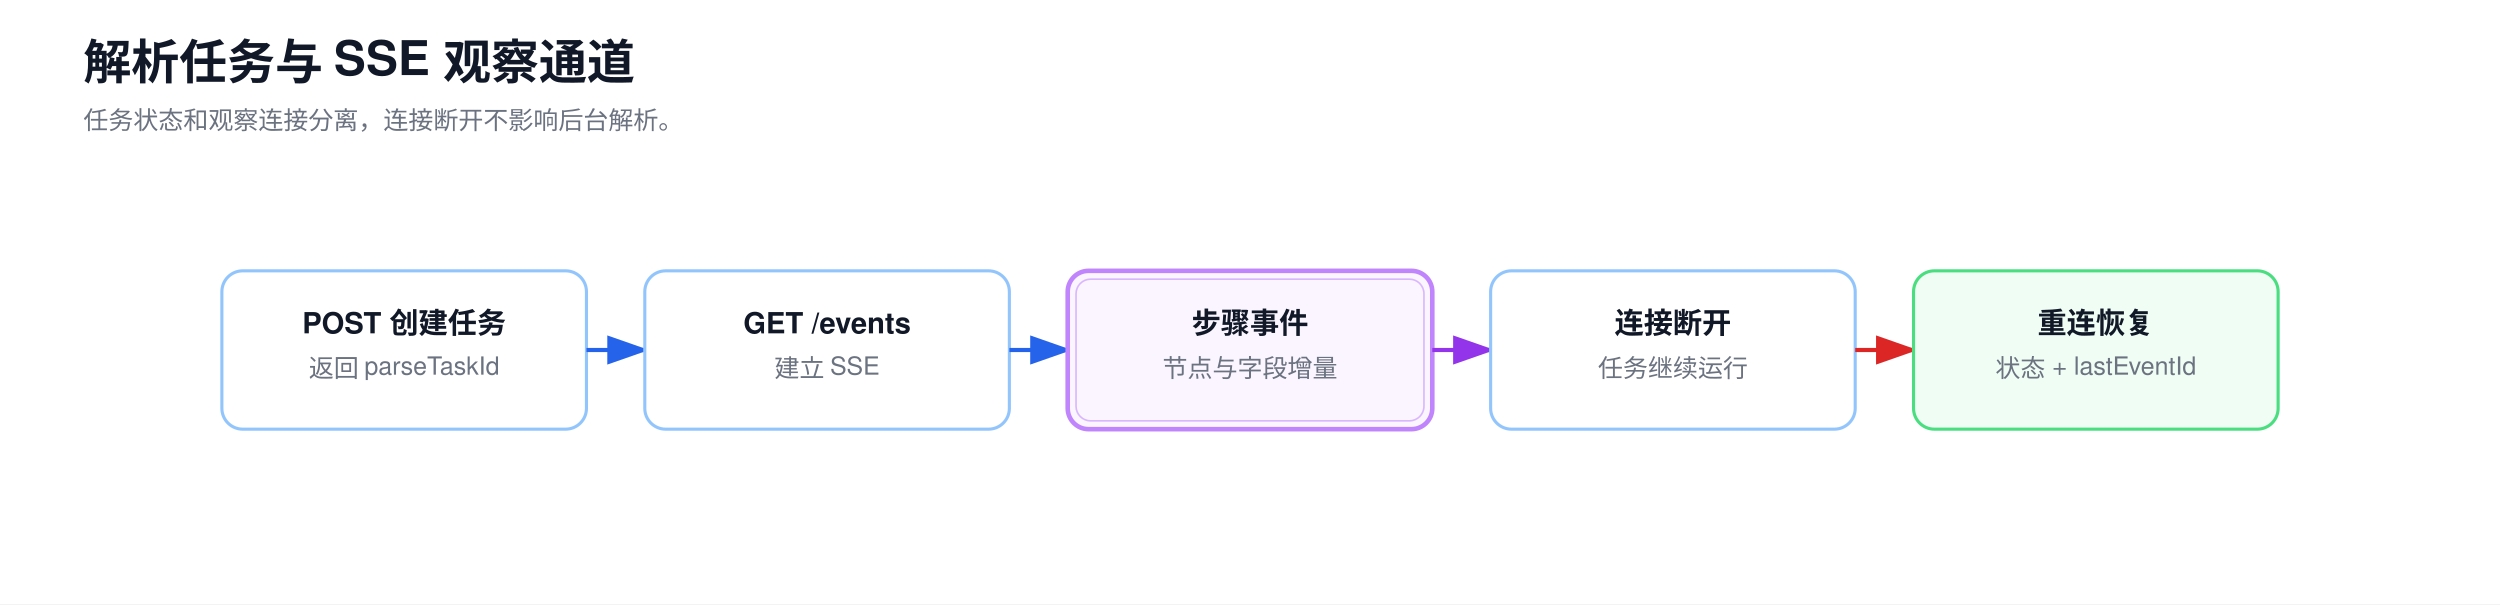
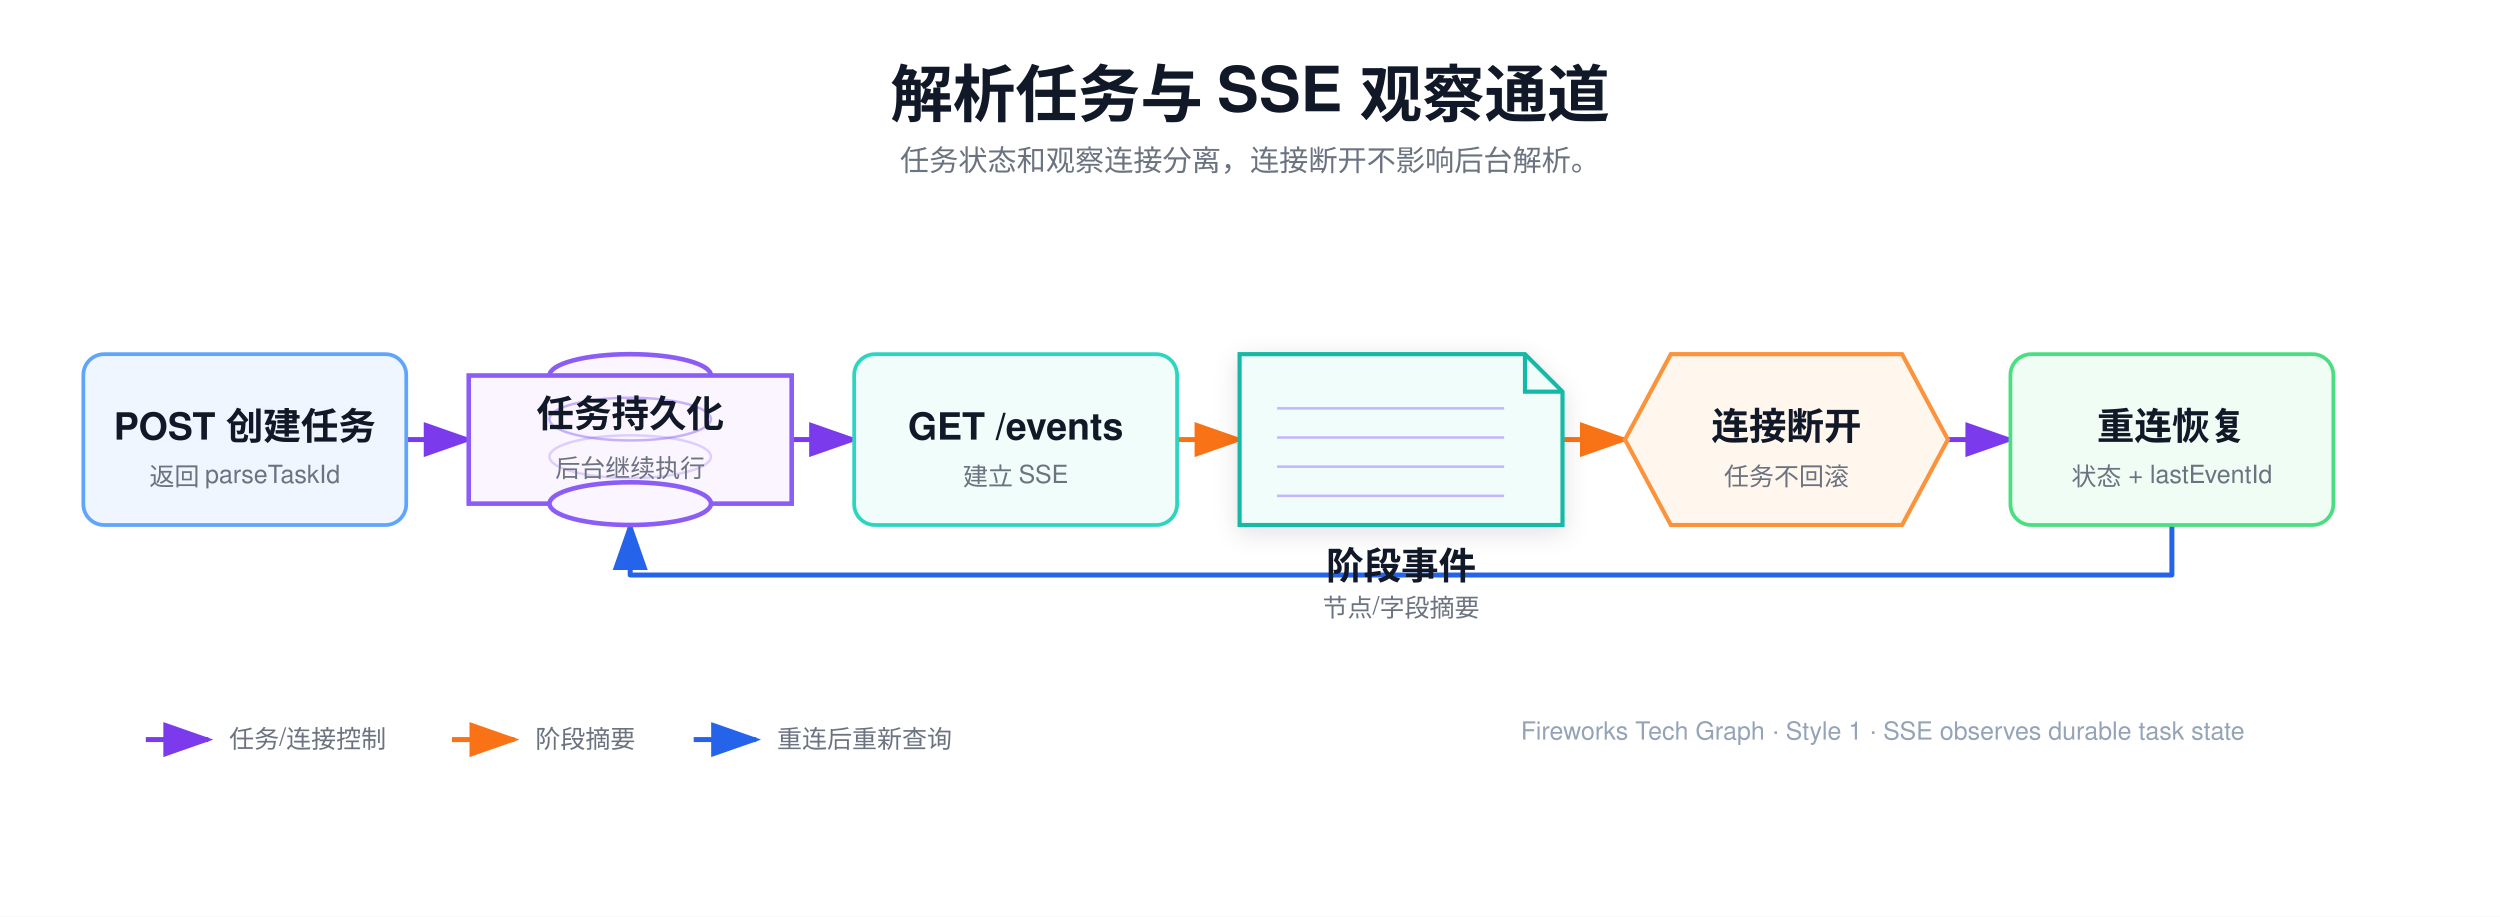
- <svg xmlns="http://www.w3.org/2000/svg" viewBox="0 0 1200 290" width="1200" height="290">
-   <style>text{font-family:'Helvetica Neue',Helvetica,Arial,'PingFang SC','Microsoft YaHei',sans-serif;fill:#111827} .muted{fill:#6b7280} .small{font-size:12px} .title{font-size:23px;font-weight:700} .node{font-size:14px;font-weight:600}</style>
+ <svg xmlns="http://www.w3.org/2000/svg" viewBox="0 0 1200 440" width="1200" height="440" data-generator="fireworks-tech-graph" data-schema-version="1" data-text-metrics="heuristic-v1" data-style-id="1" data-visual-theme="Flat Icon" data-diagram-type="flowchart" data-motion-scene="" data-semantic-profile="generic" data-semantic-valid="true" data-quality-profile="standard" data-max-bends-per-edge="12" data-max-total-bends="100" data-max-route-stretch="5.0" data-max-bridged-crossings="8" data-min-node-gap="0.0" data-min-container-gutter="0.0" data-min-label-clearance="2.0" data-min-segment-length="0.0">
  <defs>
-     <marker id="arrow-blue" markerWidth="10" markerHeight="7" refX="9" refY="3.5" orient="auto">
-       <polygon points="0 0,10 3.5,0 7" fill="#2563eb" />
+     <marker id="arrowA" markerWidth="10" markerHeight="7" refX="9" refY="3.5" orient="auto">
+       <polygon points="0 0, 10 3.5, 0 7" fill="#7c3aed" />
    </marker>
-     <marker id="arrow-purple" markerWidth="10" markerHeight="7" refX="9" refY="3.5" orient="auto">
-       <polygon points="0 0,10 3.5,0 7" fill="#9333ea" />
+     <marker id="arrowB" markerWidth="10" markerHeight="7" refX="9" refY="3.5" orient="auto">
+       <polygon points="0 0, 10 3.5, 0 7" fill="#10b981" />
    </marker>
-     <marker id="arrow-green" markerWidth="10" markerHeight="7" refX="9" refY="3.5" orient="auto">
-       <polygon points="0 0,10 3.5,0 7" fill="#16a34a" />
+     <marker id="arrowC" markerWidth="10" markerHeight="7" refX="9" refY="3.5" orient="auto">
+       <polygon points="0 0, 10 3.5, 0 7" fill="#2563eb" />
    </marker>
-     <marker id="arrow-orange" markerWidth="10" markerHeight="7" refX="9" refY="3.5" orient="auto">
-       <polygon points="0 0,10 3.5,0 7" fill="#ea580c" />
+     <marker id="arrowE" markerWidth="10" markerHeight="7" refX="9" refY="3.5" orient="auto">
+       <polygon points="0 0, 10 3.5, 0 7" fill="#f97316" />
    </marker>
-     <marker id="arrow-red" markerWidth="10" markerHeight="7" refX="9" refY="3.5" orient="auto">
-       <polygon points="0 0,10 3.5,0 7" fill="#dc2626" />
+     <marker id="arrowF" markerWidth="10" markerHeight="7" refX="9" refY="3.5" orient="auto">
+       <polygon points="0 0, 10 3.5, 0 7" fill="#7c3aed" />
    </marker>
-     <marker id="arrow-gray" markerWidth="10" markerHeight="7" refX="9" refY="3.5" orient="auto">
-       <polygon points="0 0,10 3.5,0 7" fill="#6b7280" />
+     <marker id="arrowG" markerWidth="10" markerHeight="7" refX="9" refY="3.5" orient="auto">
+       <polygon points="0 0, 10 3.5, 0 7" fill="#ef4444" />
    </marker>
+     <marker id="arrowH" markerWidth="10" markerHeight="7" refX="9" refY="3.5" orient="auto">
+       <polygon points="0 0, 10 3.5, 0 7" fill="#6b7280" />
+     </marker>
+     <filter id="shadowSoft" x="-20%" y="-20%" width="140%" height="160%">
+       <feDropShadow dx="0" dy="3" stdDeviation="6" flood-color="#0f172a" flood-opacity="0.12" />
+     </filter>
+     <filter id="shadowGlass" x="-20%" y="-20%" width="140%" height="160%">
+       <feDropShadow dx="0" dy="10" stdDeviation="16" flood-color="#020617" flood-opacity="0.28" />
+     </filter>
+     <style>
+     text { font-family: 'Helvetica Neue', Helvetica, Arial, 'PingFang SC', 'Microsoft YaHei', 'Microsoft JhengHei', 'SimHei', sans-serif; }
+     .title { font-size: 30px; font-weight: 700; fill: #111827; }
+     .subtitle { font-size: 14px; font-weight: 500; fill: #6b7280; }
+     .section { font-size: 13px; font-weight: 700; fill: #2563eb; letter-spacing: 1.4px; }
+     .section-sub { font-size: 12px; font-weight: 500; fill: #94a3b8; }
+     .node-title { font-weight: 700; fill: #111827; }
+     .node-sub { font-size: 12px; font-weight: 500; fill: #6b7280; }
+     .node-type { font-size: 12px; font-weight: 700; fill: #9ca3af; letter-spacing: 0.08em; }
+     .arrow-label { font-size: 12px; font-weight: 600; fill: #6b7280; }
+     .legend { font-size: 12px; font-weight: 500; fill: #6b7280; }
+     .footnote { font-size: 12px; font-weight: 500; fill: #94a3b8; }
+     .metric-label { font-size: 8.5px; font-weight: 700; fill: #94a3b8; text-transform: uppercase; }
+     .metric-value { font-size: 9.5px; font-weight: 700; fill: #111827; }
+     </style>
  </defs>
-   <rect width="1200" height="290" fill="#ffffff" />
-   <text x="40" y="38" class="title">解析任务与 SSE 观察通道</text>
-   <text x="40" y="62" class="small muted">任务状态和观察连接分离，连接断开不影响后台解析。</text>
-   <rect x="106.5" y="130" width="175" height="76" rx="10" fill="#ffffff" stroke="#93c5fd" stroke-width="1.5" />
-   <text x="194.0" y="160" text-anchor="middle" class="node">POST 创建任务</text>
-   <text x="194.0" y="181" text-anchor="middle" class="small muted">返回 parseTaskId</text>
-   <line x1="281.5" y1="168" x2="309.5" y2="168" stroke="#2563eb" stroke-width="2" marker-end="url(#arrow-blue)" data-graph-role="edge" />
-   <rect x="309.5" y="130" width="175" height="76" rx="10" fill="#ffffff" stroke="#93c5fd" stroke-width="1.5" />
-   <text x="397.0" y="160" text-anchor="middle" class="node">GET /events</text>
-   <text x="397.0" y="181" text-anchor="middle" class="small muted">建立 SSE</text>
-   <line x1="484.5" y1="168" x2="512.5" y2="168" stroke="#2563eb" stroke-width="2" marker-end="url(#arrow-blue)" data-graph-role="edge" />
-   <rect x="512.5" y="130" width="175" height="76" rx="10" fill="#faf5ff" stroke="#c084fc" stroke-width="2.2" />
-   <rect x="516.5" y="134" width="167" height="68" rx="7" fill="none" stroke="#c084fc" stroke-width="0.8" opacity="0.55" />
-   <text x="600.0" y="160" text-anchor="middle" class="node">步骤事件</text>
-   <text x="600.0" y="181" text-anchor="middle" class="small muted">节点与字段增量</text>
-   <line x1="687.5" y1="168" x2="715.5" y2="168" stroke="#9333ea" stroke-width="2" marker-end="url(#arrow-purple)" data-graph-role="edge" />
-   <rect x="715.5" y="130" width="175" height="76" rx="10" fill="#ffffff" stroke="#93c5fd" stroke-width="1.5" />
-   <text x="803.0" y="160" text-anchor="middle" class="node">连接断开</text>
-   <text x="803.0" y="181" text-anchor="middle" class="small muted">任务继续运行</text>
-   <line x1="890.5" y1="168" x2="918.5" y2="168" stroke="#dc2626" stroke-width="2" marker-end="url(#arrow-red)" data-graph-role="edge" />
-   <rect x="918.5" y="130" width="175" height="76" rx="10" fill="#f0fdf4" stroke="#4ade80" stroke-width="1.5" />
-   <text x="1006.0" y="160" text-anchor="middle" class="node">重连恢复</text>
-   <text x="1006.0" y="181" text-anchor="middle" class="small muted">状态 + lastEventId</text>
+   <rect data-graph-role="background" width="1200.0" height="440.0" fill="#ffffff" />
+   <text x="600.0" y="56" text-anchor="middle" class="title">解析任务与 SSE 观察通道</text>
+   <text x="600.0" y="82" text-anchor="middle" class="subtitle">任务状态和观察连接分离，连接断开不影响后台解析。</text>
+   <path id="post-persist" data-graph-role="edge" data-edge-id="post-persist" data-source="post" data-target="persist" data-edge-kind="flow" data-topic-id="" data-flow="control" data-motion-role="" data-motion-stage="" data-motion-order="" data-protocol="" data-via="" data-critical-path-id="" data-critical-hop="" data-critical-hops="" data-critical="false" data-bends="0" data-route-stretch="1.0" data-bridges="" d="M 195,211 L 225,211" fill="none" stroke="#7c3aed" stroke-width="2.4" stroke-linecap="round" stroke-linejoin="round" marker-end="url(#arrowA)" />
+   <path id="persist-events" data-graph-role="edge" data-edge-id="persist-events" data-source="persist" data-target="events" data-edge-kind="flow" data-topic-id="" data-flow="control" data-motion-role="" data-motion-stage="" data-motion-order="" data-protocol="" data-via="" data-critical-path-id="" data-critical-hop="" data-critical-hops="" data-critical="false" data-bends="0" data-route-stretch="1.0" data-bridges="" d="M 380,211 L 410,211" fill="none" stroke="#7c3aed" stroke-width="2.4" stroke-linecap="round" stroke-linejoin="round" marker-end="url(#arrowA)" />
+   <path id="events-stage" data-graph-role="edge" data-edge-id="events-stage" data-source="events" data-target="stage" data-edge-kind="flow" data-topic-id="" data-flow="data" data-motion-role="" data-motion-stage="" data-motion-order="" data-protocol="" data-via="" data-critical-path-id="" data-critical-hop="" data-critical-hops="" data-critical="false" data-bends="0" data-route-stretch="1.0" data-bridges="" d="M 565,211 L 595,211" fill="none" stroke="#f97316" stroke-width="2.4" stroke-linecap="round" stroke-linejoin="round" marker-end="url(#arrowE)" />
+   <path id="stage-disconnect" data-graph-role="edge" data-edge-id="stage-disconnect" data-source="stage" data-target="disconnect" data-edge-kind="flow" data-topic-id="" data-flow="data" data-motion-role="" data-motion-stage="" data-motion-order="" data-protocol="" data-via="" data-critical-path-id="" data-critical-hop="" data-critical-hops="" data-critical="false" data-bends="0" data-route-stretch="1.0" data-bridges="" d="M 750,211 L 780,211" fill="none" stroke="#f97316" stroke-width="2.4" stroke-linecap="round" stroke-linejoin="round" marker-end="url(#arrowE)" />
+   <path id="disconnect-recover" data-graph-role="edge" data-edge-id="disconnect-recover" data-source="disconnect" data-target="recover" data-edge-kind="flow" data-topic-id="" data-flow="control" data-motion-role="" data-motion-stage="" data-motion-order="" data-protocol="" data-via="" data-critical-path-id="" data-critical-hop="" data-critical-hops="" data-critical="false" data-bends="0" data-route-stretch="1.0" data-bridges="" d="M 935,211 L 965,211" fill="none" stroke="#7c3aed" stroke-width="2.4" stroke-linecap="round" stroke-linejoin="round" marker-end="url(#arrowA)" />
+   <path id="recover-persist" data-graph-role="edge" data-edge-id="recover-persist" data-source="recover" data-target="persist" data-edge-kind="flow" data-topic-id="" data-flow="read" data-motion-role="" data-motion-stage="" data-motion-order="" data-protocol="" data-via="" data-critical-path-id="" data-critical-hop="" data-critical-hops="" data-critical="false" data-bends="2" data-route-stretch="1.065" data-bridges="" d="M 1042.5,252 L 1042.5,276 L 302.5,276 L 302.5,252" fill="none" stroke="#2563eb" stroke-width="2.4" stroke-linecap="round" stroke-linejoin="round" marker-end="url(#arrowC)" />
+   <g id="node-post" data-graph-role="node" data-node-id="post" data-semantic-role="rect" data-motion-role="" data-motion-stage="" data-motion-order="" data-parent="" data-deployment-id="" data-topic-id="" data-span-id="" data-station-order="" data-status="" data-start-ms="" data-duration-ms="" data-parent-span="" data-graph-bounds="40,170,195,252">
+     <rect x="40.0" y="170.0" width="155.0" height="82.0" rx="10.0" fill="#eff6ff" stroke="#60a5fa" stroke-width="1.8" />
+     <text x="117.5" y="211.0" text-anchor="middle" class="node-title" font-size="18.0">POST 创建任务</text>
+     <text x="117.5" y="233.0" text-anchor="middle" class="node-sub">返回 parseTaskId</text>
+   </g>
+   <g id="node-persist" data-graph-role="node" data-node-id="persist" data-semantic-role="cylinder" data-motion-role="" data-motion-stage="" data-motion-order="" data-parent="" data-deployment-id="" data-topic-id="" data-span-id="" data-station-order="" data-status="" data-start-ms="" data-duration-ms="" data-parent-span="" data-graph-bounds="225,170,380,252">
+     <ellipse cx="302.5" cy="180.25" rx="38.75" ry="10.25" fill="#faf5ff" stroke="#8b5cf6" stroke-width="2.2" />
+     <rect x="225.0" y="180.25" width="155.0" height="61.5" fill="#faf5ff" stroke="#8b5cf6" stroke-width="2.2" />
+     <ellipse cx="302.5" cy="241.75" rx="38.75" ry="10.25" fill="#faf5ff" stroke="#8b5cf6" stroke-width="2.2" />
+     <ellipse cx="302.5" cy="201.16" rx="38.75" ry="10.25" fill="none" stroke="#8b5cf6" stroke-opacity="0.45" stroke-width="1.2" />
+     <ellipse cx="302.5" cy="219.2" rx="38.75" ry="10.25" fill="none" stroke="#8b5cf6" stroke-opacity="0.25" stroke-width="1.2" />
+     <text x="302.5" y="205.0" text-anchor="middle" class="node-title" font-size="18.0">任务持久化</text>
+     <text x="302.5" y="229.0" text-anchor="middle" class="node-sub">后台继续执行</text>
+   </g>
+   <g id="node-events" data-graph-role="node" data-node-id="events" data-semantic-role="rect" data-motion-role="" data-motion-stage="" data-motion-order="" data-parent="" data-deployment-id="" data-topic-id="" data-span-id="" data-station-order="" data-status="" data-start-ms="" data-duration-ms="" data-parent-span="" data-graph-bounds="410,170,565,252">
+     <rect x="410.0" y="170.0" width="155.0" height="82.0" rx="10.0" fill="#f0fdfa" stroke="#2dd4bf" stroke-width="1.8" />
+     <text x="487.5" y="211.0" text-anchor="middle" class="node-title" font-size="18.0">GET /events</text>
+     <text x="487.5" y="233.0" text-anchor="middle" class="node-sub">建立 SSE</text>
+   </g>
+   <g id="node-stage" data-graph-role="node" data-node-id="stage" data-semantic-role="document" data-motion-role="" data-motion-stage="" data-motion-order="" data-parent="" data-deployment-id="" data-topic-id="" data-span-id="" data-station-order="" data-status="" data-start-ms="" data-duration-ms="" data-parent-span="" data-graph-bounds="595,170,750,252">
+     <path d="M 595.0 170.0 L 732.0 170.0 L 750.0 188.0 L 750.0 252.0 L 595.0 252.0 Z" fill="#f0fdfa" stroke="#14b8a6" stroke-width="2.0" filter="url(#shadowSoft)" />
+     <path d="M 732.0 170.0 L 732.0 188.0 L 750.0 188.0" fill="none" stroke="#14b8a6" stroke-width="2.0" />
+     <line x1="613.0" y1="196.0" x2="722.0" y2="196.0" stroke="#c4b5fd" stroke-width="1.2" />
+     <line x1="613.0" y1="210.0" x2="722.0" y2="210.0" stroke="#c4b5fd" stroke-width="1.2" />
+     <line x1="613.0" y1="224.0" x2="722.0" y2="224.0" stroke="#c4b5fd" stroke-width="1.2" />
+     <line x1="613.0" y1="238.0" x2="722.0" y2="238.0" stroke="#c4b5fd" stroke-width="1.2" />
+     <text x="672.5" y="278.0" text-anchor="middle" class="node-title" font-size="18.0">阶段事件</text>
+     <text x="672.5" y="296.0" text-anchor="middle" class="node-sub">节点/字段摘要</text>
+   </g>
+   <g id="node-disconnect" data-graph-role="node" data-node-id="disconnect" data-semantic-role="hexagon" data-motion-role="" data-motion-stage="" data-motion-order="" data-parent="" data-deployment-id="" data-topic-id="" data-span-id="" data-station-order="" data-status="" data-start-ms="" data-duration-ms="" data-parent-span="" data-graph-bounds="780,170,935,252">
+     <path d="M 802.0 170.0 L 913.0 170.0 L 935.0 211.0 L 913.0 252.0 L 802.0 252.0 L 780.0 211.0 Z" fill="#fff7ed" stroke="#fb923c" stroke-width="2.0" />
+     <text x="857.5" y="211.0" text-anchor="middle" class="node-title" font-size="18.0">连接断开</text>
+     <text x="857.5" y="233.0" text-anchor="middle" class="node-sub">任务不回滚</text>
+   </g>
+   <g id="node-recover" data-graph-role="node" data-node-id="recover" data-semantic-role="rect" data-motion-role="" data-motion-stage="" data-motion-order="" data-parent="" data-deployment-id="" data-topic-id="" data-span-id="" data-station-order="" data-status="" data-start-ms="" data-duration-ms="" data-parent-span="" data-graph-bounds="965,170,1120,252">
+     <rect x="965.0" y="170.0" width="155.0" height="82.0" rx="10.0" fill="#f0fdf4" stroke="#4ade80" stroke-width="1.8" />
+     <text x="1042.5" y="211.0" text-anchor="middle" class="node-title" font-size="18.0">重连恢复</text>
+     <text x="1042.5" y="233.0" text-anchor="middle" class="node-sub">状态 + lastEventId</text>
+   </g>
+   <g id="legend" data-graph-role="legend">
+     <rect id="legend-zone" data-graph-role="reserved" data-reserved-kind="legend" x="60" y="341" width="416.96" height="46" rx="10" fill="none" stroke="none" />
+     <line data-graph-role="decoration" x1="70.0" y1="355.0" x2="100.0" y2="355.0" stroke="#7c3aed" stroke-width="2.4" marker-end="url(#arrowA)" />
+     <text data-graph-role="decoration" x="110.0" y="359.0" class="legend">任务/连接控制</text>
+     <line data-graph-role="decoration" x1="216.96" y1="355.0" x2="246.96" y2="355.0" stroke="#f97316" stroke-width="2.4" marker-end="url(#arrowE)" />
+     <text data-graph-role="decoration" x="256.96" y="359.0" class="legend">阶段摘要</text>
+     <line data-graph-role="decoration" x1="332.96" y1="355.0" x2="362.96" y2="355.0" stroke="#2563eb" stroke-width="2.4" marker-end="url(#arrowC)" />
+     <text data-graph-role="decoration" x="372.96" y="359.0" class="legend">重连后重新查询</text>
+   </g>
+   <g id="footer" data-graph-role="reserved" data-graph-bounds="730,343,1178,359">
+     <text x="730.0" y="355.0" class="footnote">Fireworks Tech Graph · Style 1 · SSE observes durable task state</text>
+   </g>
</svg>
